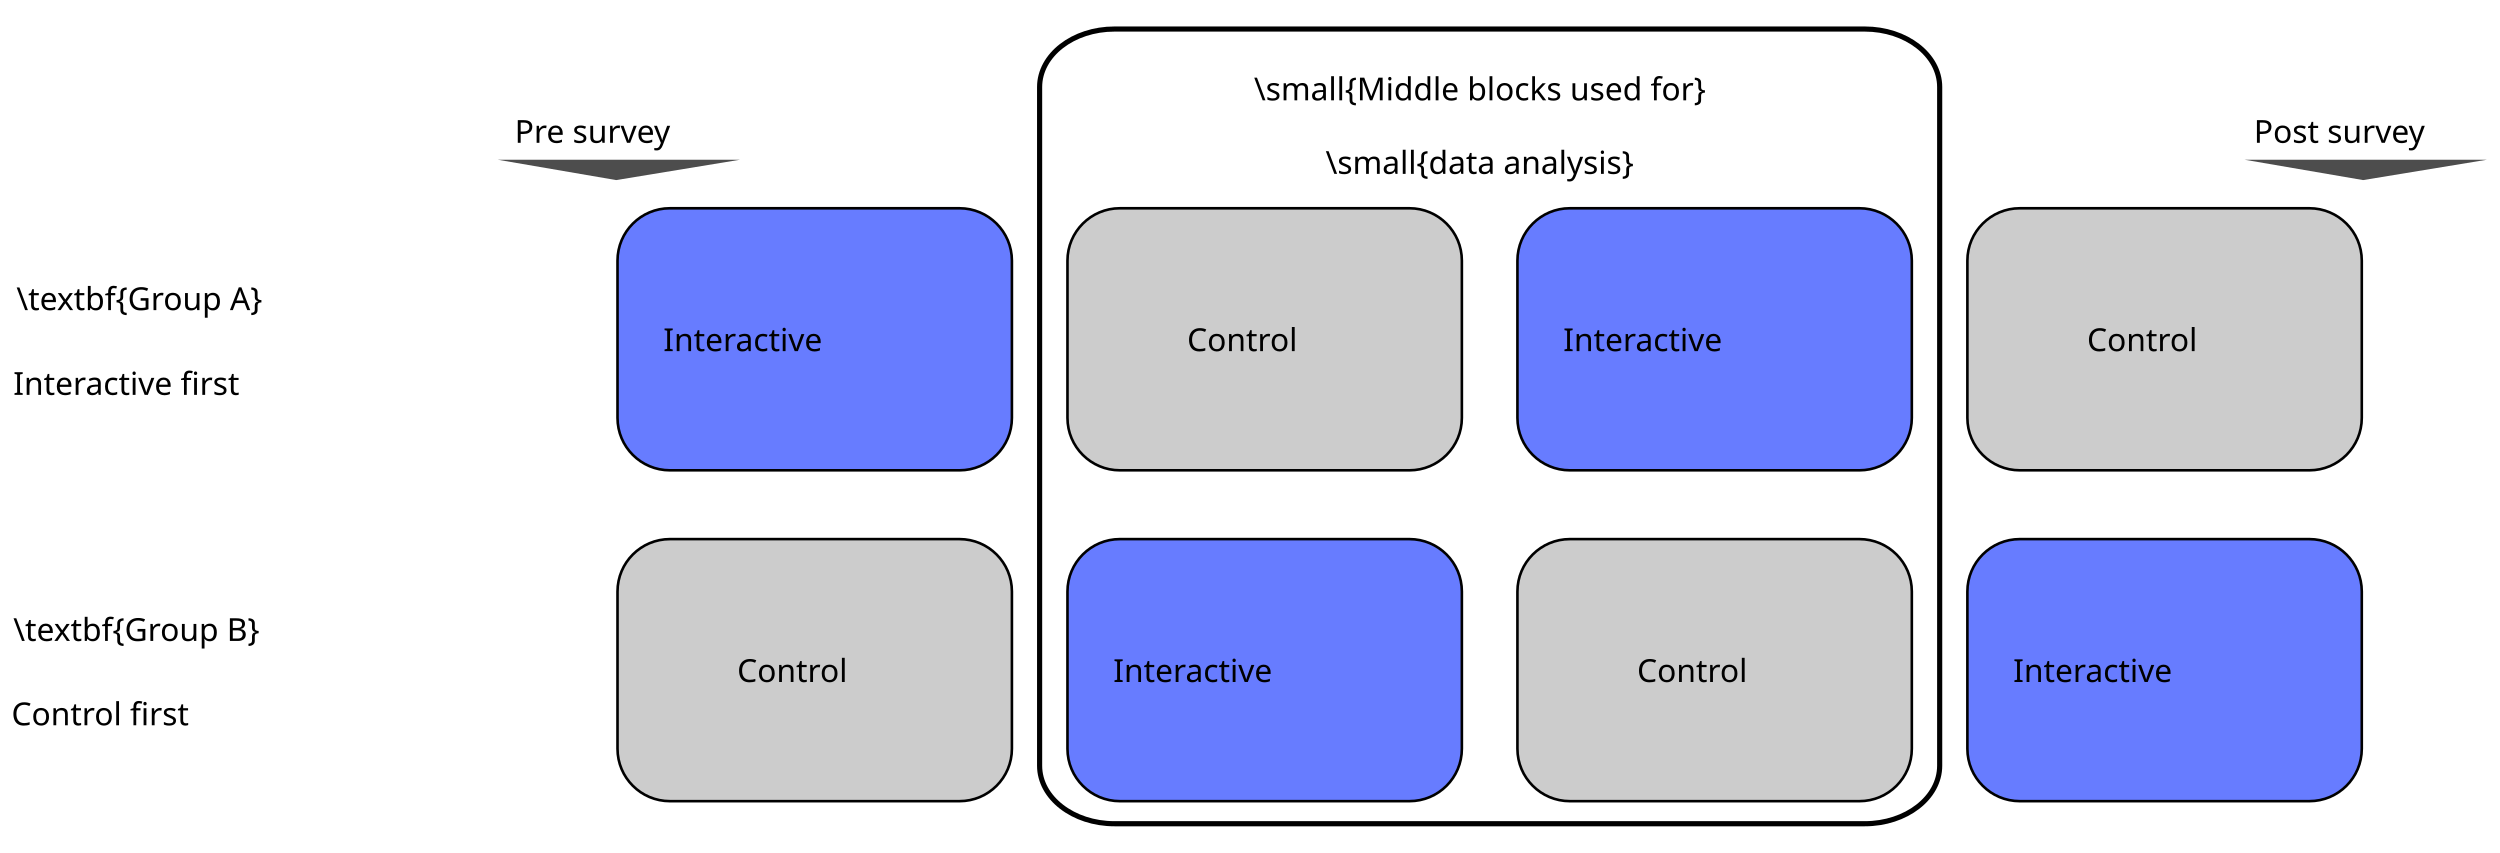
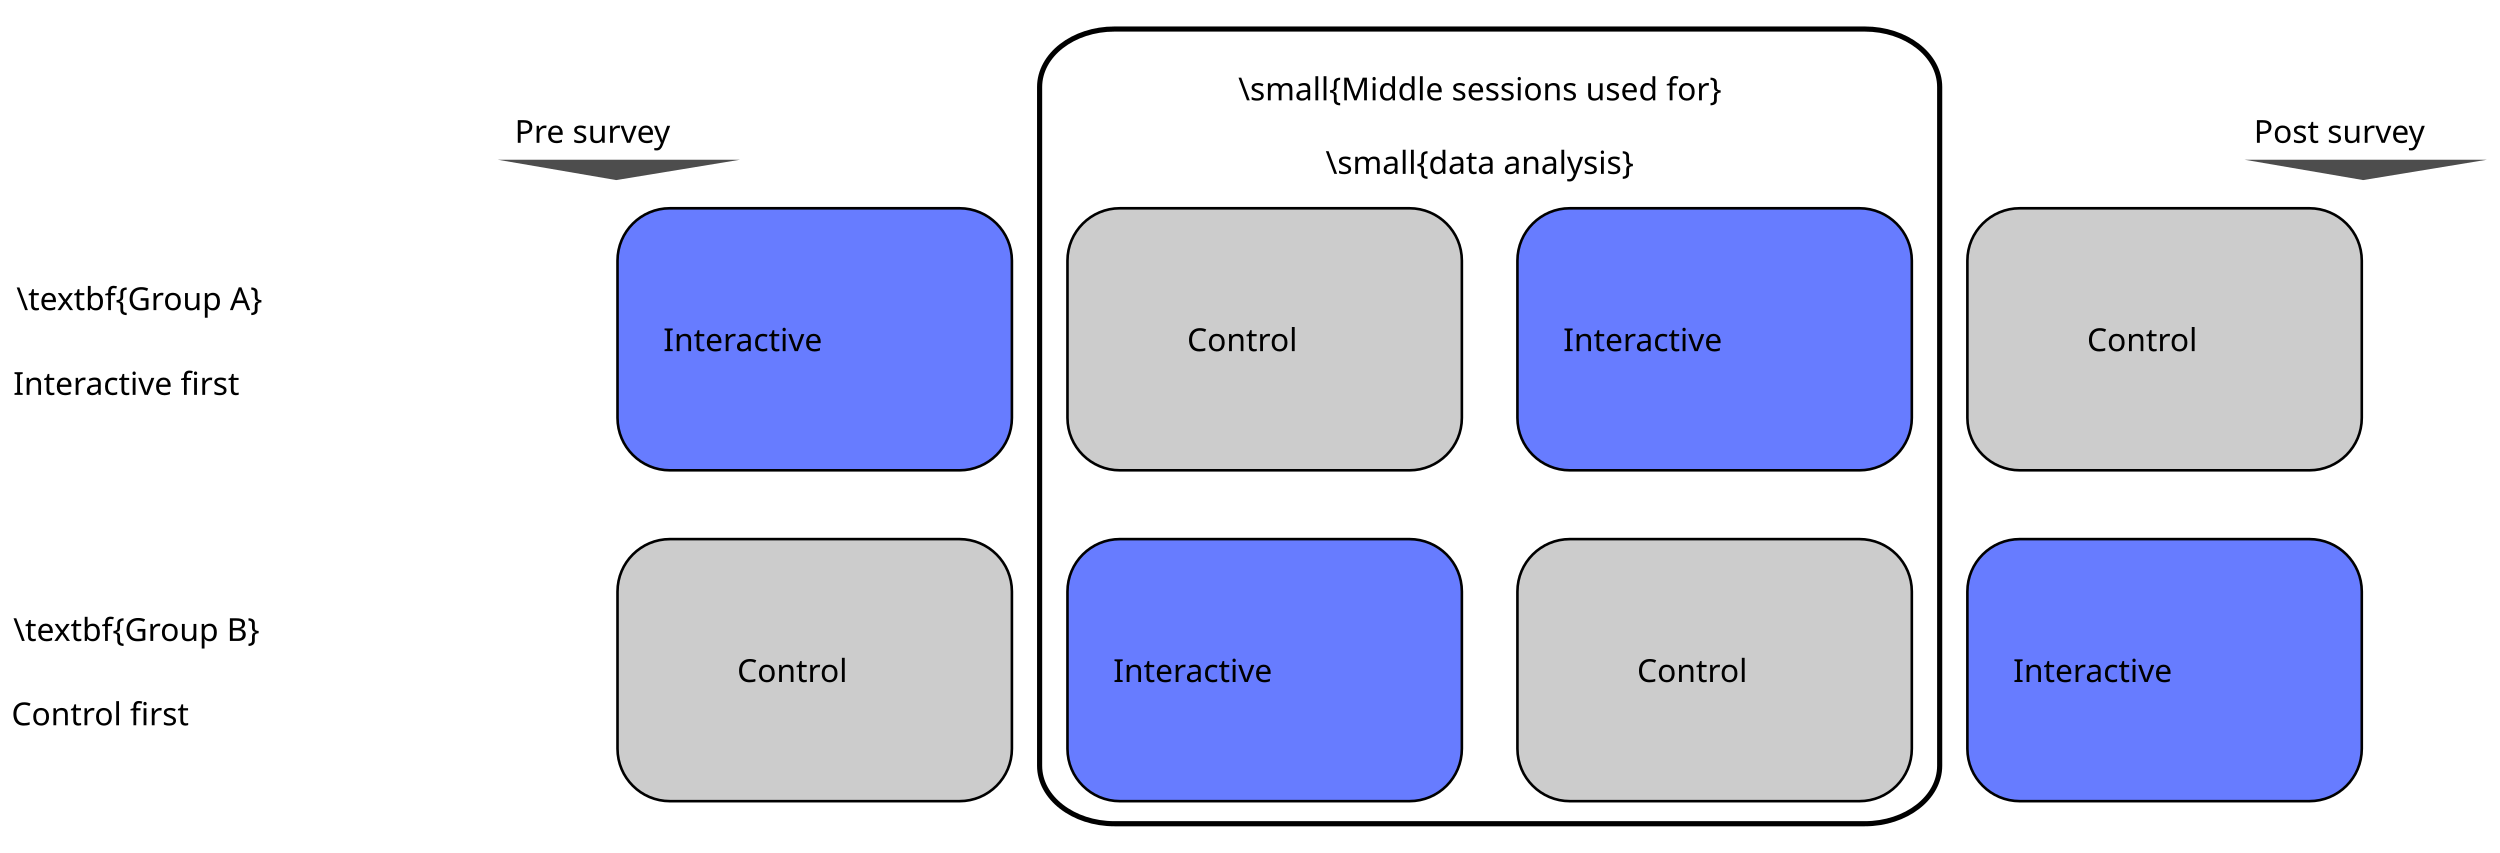
<svg xmlns="http://www.w3.org/2000/svg" width="944.532" height="322.187" id="svg2" version="1.1">
  <defs id="defs4" />
  <g id="layer1" transform="translate(32.80664,25.82492)">
    <rect style="fill:none;stroke:#000000;stroke-width:1.943;stroke-linejoin:round;stroke-miterlimit:4;stroke-opacity:1;stroke-dasharray:none" id="rect4109" width="340.057" height="300.244" x="359.971" y="-14.853" rx="28.289" ry="21.916" />
    <rect style="fill:#cccccc;fill-opacity:1;stroke:#000000;stroke-width:0.992;stroke-linejoin:round;stroke-miterlimit:4;stroke-opacity:1;stroke-dasharray:none" id="rect3027" width="149.008" height="99.008" x="370.496" y="52.857" ry="19.802" />
    <rect ry="19.802" y="52.857" x="200.496" height="99.008" width="149.008" id="rect3924" style="fill:#677cff;fill-opacity:1;stroke:#000000;stroke-width:0.992;stroke-linejoin:round;stroke-miterlimit:4;stroke-opacity:1;stroke-dasharray:none" />
    <rect ry="19.802" y="52.857" x="540.496" height="99.008" width="149.008" id="rect3924-0" style="fill:#677cff;fill-opacity:1;stroke:#000000;stroke-width:0.992;stroke-linejoin:round;stroke-miterlimit:4;stroke-opacity:1;stroke-dasharray:none" />
    <rect ry="19.802" y="52.857" x="710.496" height="99.008" width="149.008" id="rect3924-2" style="fill:#cccccc;fill-opacity:1;stroke:#000000;stroke-width:0.992;stroke-linejoin:round;stroke-miterlimit:4;stroke-opacity:1;stroke-dasharray:none" />
    <rect style="fill:#677cff;fill-opacity:1;stroke:#000000;stroke-width:0.992;stroke-linejoin:round;stroke-miterlimit:4;stroke-opacity:1;stroke-dasharray:none" id="rect3027-6" width="149.008" height="99.008" x="370.496" y="177.857" ry="19.802" />
    <rect ry="19.802" y="177.857" x="200.496" height="99.008" width="149.008" id="rect3924-8" style="fill:#cccccc;fill-opacity:1;stroke:#000000;stroke-width:0.992;stroke-linejoin:round;stroke-miterlimit:4;stroke-opacity:1;stroke-dasharray:none" />
    <rect ry="19.802" y="177.857" x="540.496" height="99.008" width="149.008" id="rect3924-0-7" style="fill:#cccccc;fill-opacity:1;stroke:#000000;stroke-width:0.992;stroke-linejoin:round;stroke-miterlimit:4;stroke-opacity:1;stroke-dasharray:none" />
    <rect ry="19.802" y="177.857" x="710.496" height="99.008" width="149.008" id="rect3924-2-4" style="fill:#677cff;fill-opacity:1;stroke:#000000;stroke-width:0.992;stroke-linejoin:round;stroke-miterlimit:4;stroke-opacity:1;stroke-dasharray:none" />
    <text xml:space="preserve" style="font-size:40px;font-style:normal;font-weight:normal;text-align:center;line-height:125%;letter-spacing:0px;word-spacing:0px;text-anchor:middle;fill:#000000;fill-opacity:1;stroke:none;font-family:Sans" x="273.822" y="106.834" id="text4014">
      <tspan id="tspan4016" x="273.822" y="106.834" style="font-size:12px;text-align:center;text-anchor:middle">Interactive</tspan>
    </text>
    <text xml:space="preserve" style="font-size:40px;font-style:normal;font-weight:normal;text-align:center;line-height:125%;letter-spacing:0px;word-spacing:0px;text-anchor:middle;fill:#000000;fill-opacity:1;stroke:none;font-family:Sans" x="613.822" y="106.834" id="text4014-5">
      <tspan id="tspan4016-2" x="613.822" y="106.834" style="font-size:12px;text-align:center;text-anchor:middle">Interactive</tspan>
    </text>
    <text xml:space="preserve" style="font-size:40px;font-style:normal;font-weight:normal;text-align:center;line-height:125%;letter-spacing:0px;word-spacing:0px;text-anchor:middle;fill:#000000;fill-opacity:1;stroke:none;font-family:Sans" x="443.822" y="231.834" id="text4014-0">
      <tspan id="tspan4016-4" x="443.822" y="231.834" style="font-size:12px;text-align:center;text-anchor:middle">Interactive</tspan>
    </text>
    <text xml:space="preserve" style="font-size:40px;font-style:normal;font-weight:normal;text-align:center;line-height:125%;letter-spacing:0px;word-spacing:0px;text-anchor:middle;fill:#000000;fill-opacity:1;stroke:none;font-family:Sans" x="783.822" y="231.834" id="text4014-9">
      <tspan id="tspan4016-6" x="783.822" y="231.834" style="font-size:12px;text-align:center;text-anchor:middle">Interactive</tspan>
    </text>
    <text xml:space="preserve" style="font-size:12px;font-style:normal;font-weight:normal;text-align:center;line-height:125%;letter-spacing:0px;word-spacing:0px;text-anchor:middle;fill:#000000;fill-opacity:1;stroke:none;font-family:Sans" x="444.326" y="106.834" id="text4066">
      <tspan id="tspan4068" x="444.326" y="106.834">Control</tspan>
    </text>
    <text xml:space="preserve" style="font-size:12px;font-style:normal;font-weight:normal;text-align:center;line-height:125%;letter-spacing:0px;word-spacing:0px;text-anchor:middle;fill:#000000;fill-opacity:1;stroke:none;font-family:Sans" x="784.326" y="106.834" id="text4066-2">
      <tspan id="tspan4068-4" x="784.326" y="106.834">Control</tspan>
    </text>
    <text xml:space="preserve" style="font-size:12px;font-style:normal;font-weight:normal;text-align:center;line-height:125%;letter-spacing:0px;word-spacing:0px;text-anchor:middle;fill:#000000;fill-opacity:1;stroke:none;font-family:Sans" x="614.326" y="231.834" id="text4066-4">
      <tspan id="tspan4068-5" x="614.326" y="231.834">Control</tspan>
    </text>
    <text xml:space="preserve" style="font-size:12px;font-style:normal;font-weight:normal;text-align:center;line-height:125%;letter-spacing:0px;word-spacing:0px;text-anchor:middle;fill:#000000;fill-opacity:1;stroke:none;font-family:Sans" x="274.326" y="231.834" id="text4066-24">
      <tspan id="tspan4068-2" x="274.326" y="231.834">Control</tspan>
    </text>
    <text xml:space="preserve" style="font-size:12px;font-style:normal;font-weight:normal;text-align:center;line-height:125%;letter-spacing:0px;word-spacing:0px;text-anchor:middle;fill:#000000;fill-opacity:1;stroke:none;font-family:Sans" x="534.109" y="12.079" id="text4111">
-       <tspan x="534.109" y="12.079" id="tspan4115">\small{Middle blocks used for}</tspan>
+       <tspan x="534.109" y="12.079" id="tspan4115">\small{Middle sessions used for}</tspan>
    </text>
    <text xml:space="preserve" style="font-size:12px;font-style:normal;font-weight:normal;text-align:start;line-height:125%;letter-spacing:0px;word-spacing:0px;text-anchor:start;fill:#000000;fill-opacity:1;stroke:none;font-family:Sans" x="-26.629" y="91.334" id="text4117">
      <tspan id="tspan4119" x="-26.629" y="91.334" style="text-align:start;text-anchor:start">\textbf{Group A}</tspan>
      <tspan x="-26.629" y="106.334" id="tspan4121" style="text-align:start;text-anchor:start" />
    </text>
    <text xml:space="preserve" style="font-size:12px;font-style:normal;font-weight:normal;text-align:start;line-height:125%;letter-spacing:0px;word-spacing:0px;text-anchor:start;fill:#000000;fill-opacity:1;stroke:none;font-family:Sans" x="-27.807" y="216.334" id="text4117-9">
      <tspan id="tspan4119-9" x="-27.807" y="216.334" style="text-align:start;text-anchor:start">\textbf{Group B}</tspan>
      <tspan x="-27.807" y="231.334" id="tspan4121-0" style="text-align:start;text-anchor:start" />
    </text>
    <path style="fill:#4d4d4d;fill-opacity:1;stroke:none" d="m 155.27,34.532 91.45,0 -46.727,7.684 z" id="path4180" />
    <text xml:space="preserve" style="font-size:12px;font-style:normal;font-weight:normal;text-align:center;line-height:125%;letter-spacing:0px;word-spacing:0px;text-anchor:middle;fill:#000000;fill-opacity:1;stroke:none;font-family:Sans" x="198.822" y="28.136" id="text4182">
      <tspan id="tspan4184" x="198.822" y="28.136">Pre survey</tspan>
    </text>
    <path style="fill:#4d4d4d;fill-opacity:1;stroke:none" d="m 815.275,34.532 91.45,0 -46.727,7.684 z" id="path4180-4" />
    <text xml:space="preserve" style="font-size:12px;font-style:normal;font-weight:normal;text-align:center;line-height:125%;letter-spacing:0px;word-spacing:0px;text-anchor:middle;fill:#000000;fill-opacity:1;stroke:none;font-family:Sans" x="858.827" y="28.136" id="text4182-3">
      <tspan id="tspan4184-6" x="858.827" y="28.136">Post survey</tspan>
    </text>
    <text xml:space="preserve" style="font-size:12px;font-style:normal;font-weight:normal;text-align:center;line-height:125%;letter-spacing:0px;word-spacing:0px;text-anchor:middle;fill:#000000;fill-opacity:1;stroke:none;font-family:Sans" x="534.03" y="39.862" id="text4363">
      <tspan id="tspan4365" x="534.03" y="39.862">\small{data analysis}</tspan>
    </text>
    <text xml:space="preserve" style="font-size:12px;font-style:normal;font-weight:normal;line-height:125%;letter-spacing:0px;word-spacing:0px;fill:#000000;fill-opacity:1;stroke:none;font-family:Sans" x="-27.807" y="123.362" id="text4369">
      <tspan id="tspan4371" x="-27.807" y="123.362">Interactive first</tspan>
    </text>
    <text xml:space="preserve" style="font-size:12px;font-style:normal;font-weight:normal;line-height:125%;letter-spacing:0px;word-spacing:0px;fill:#000000;fill-opacity:1;stroke:none;font-family:Sans" x="-28.48" y="248.192" id="text4373">
      <tspan id="tspan4375" x="-28.48" y="248.192">Control first</tspan>
    </text>
  </g>
</svg>
